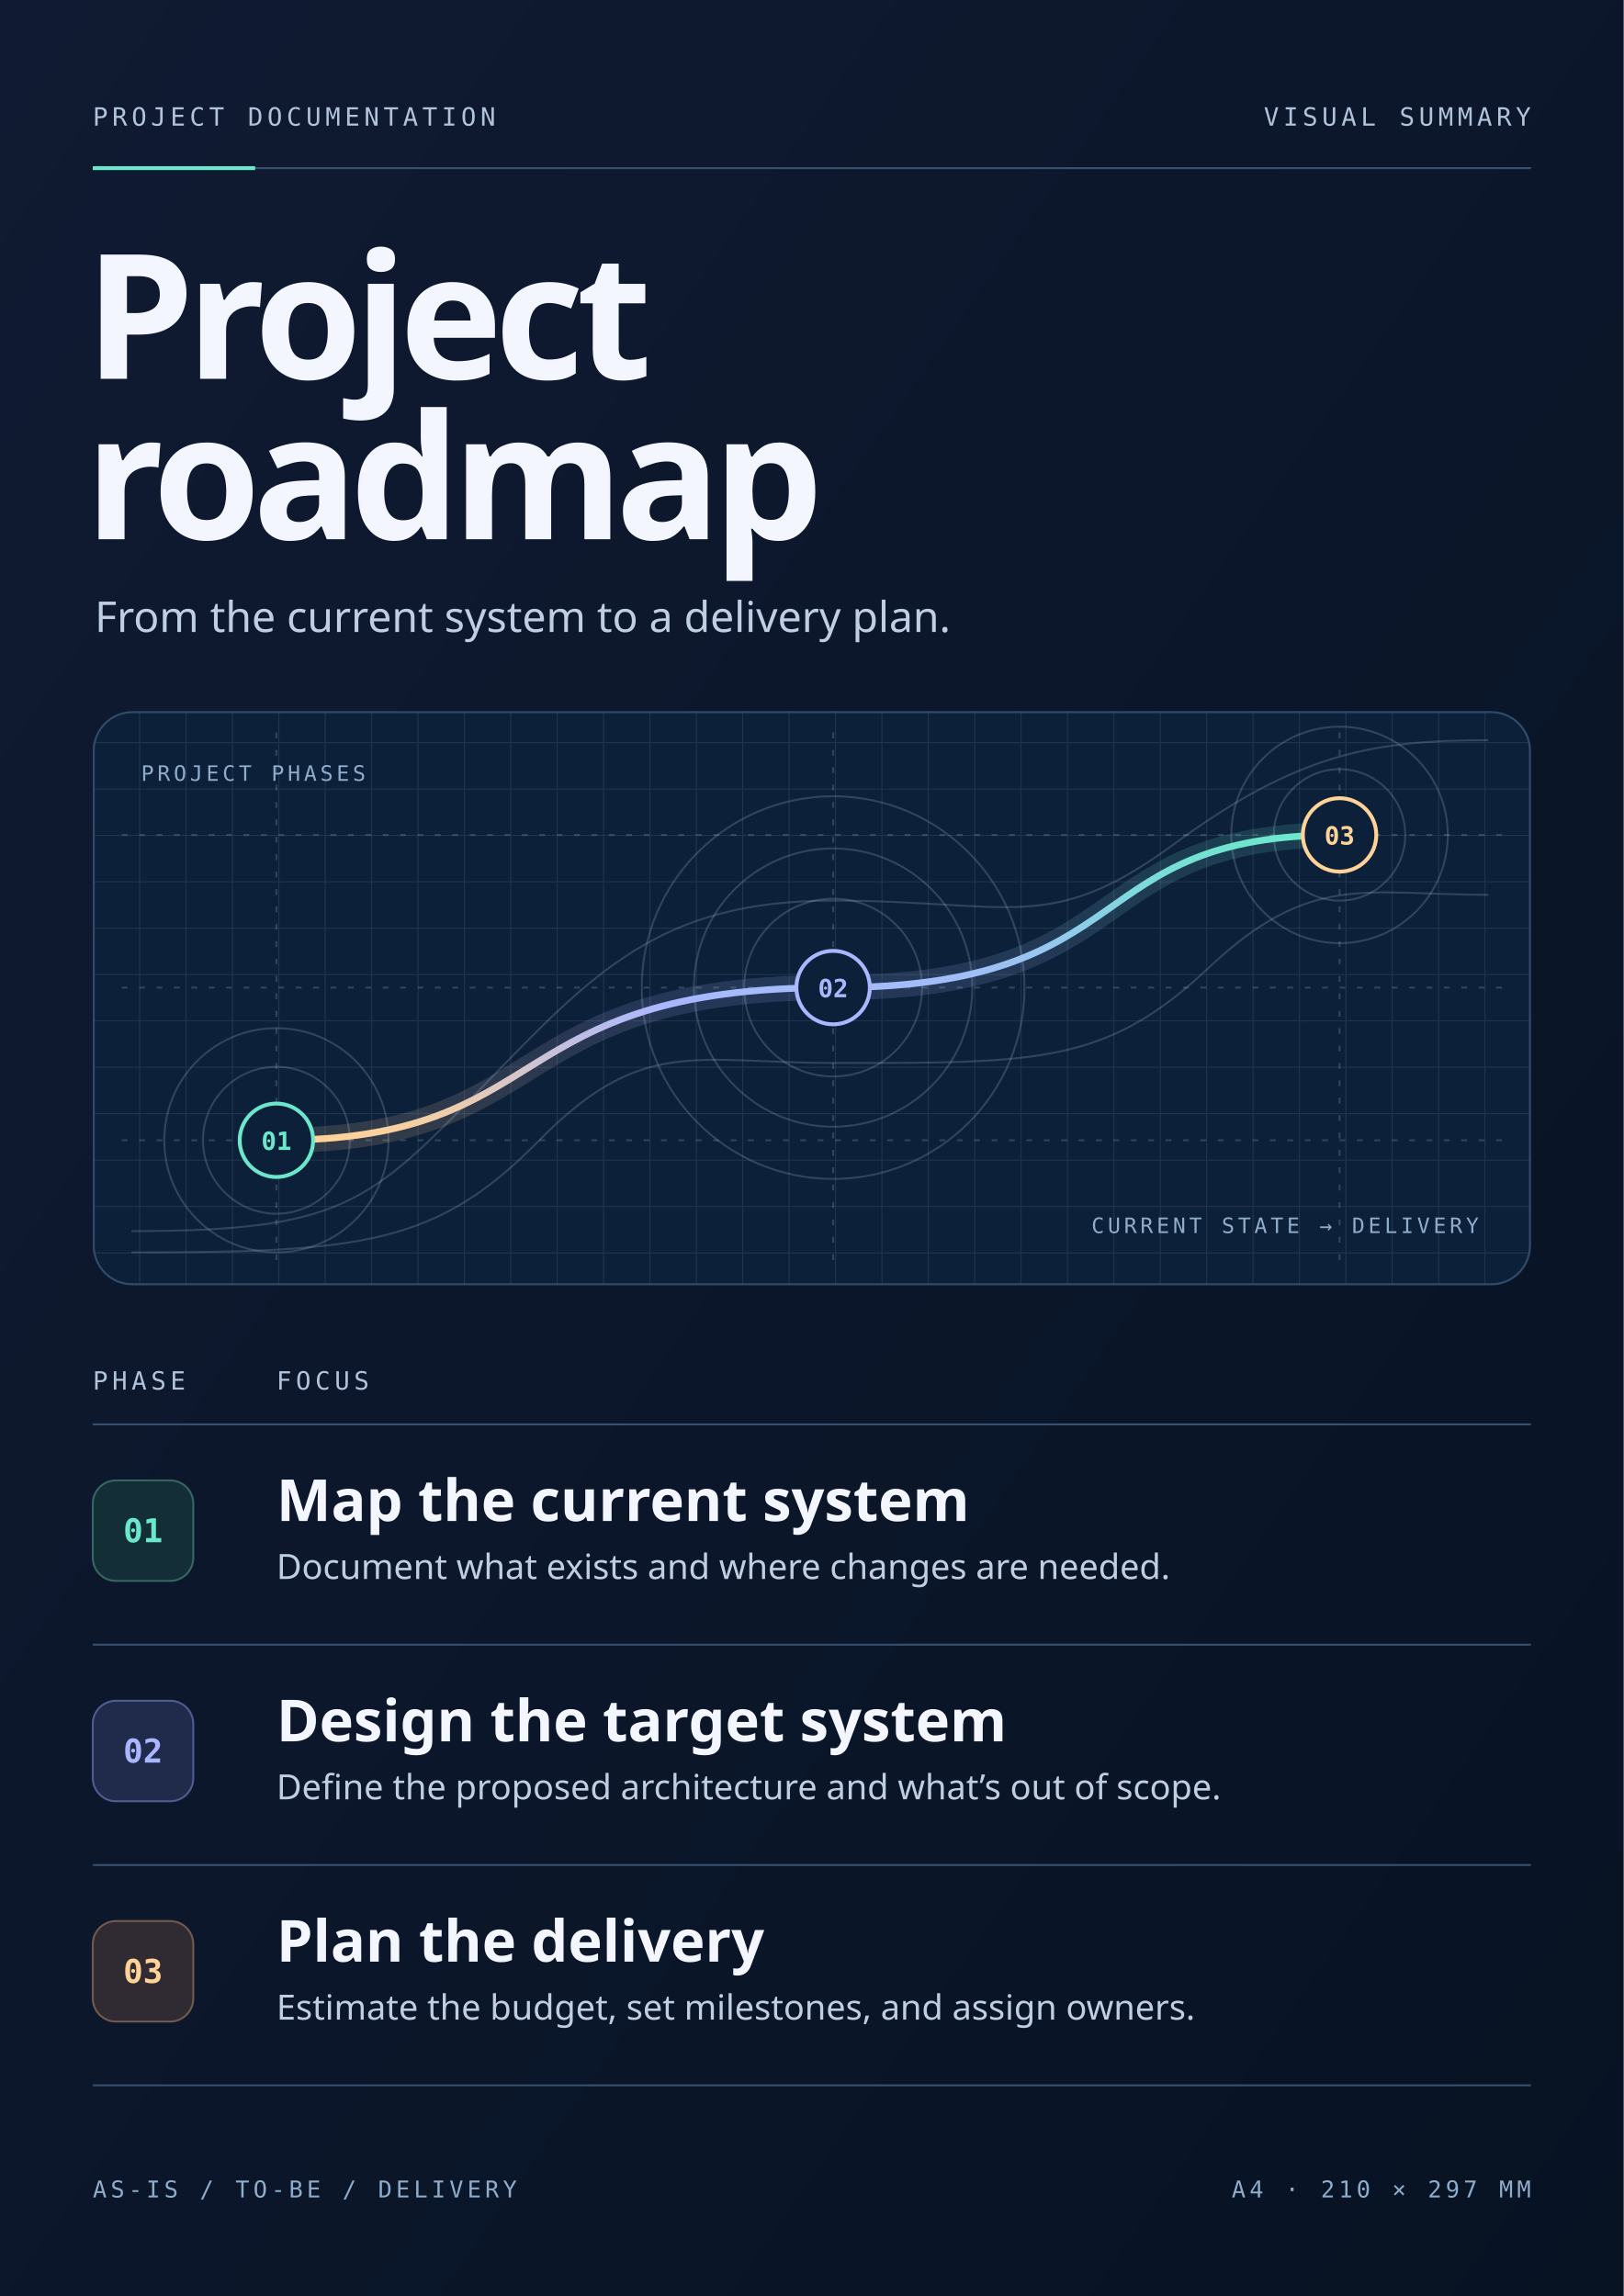
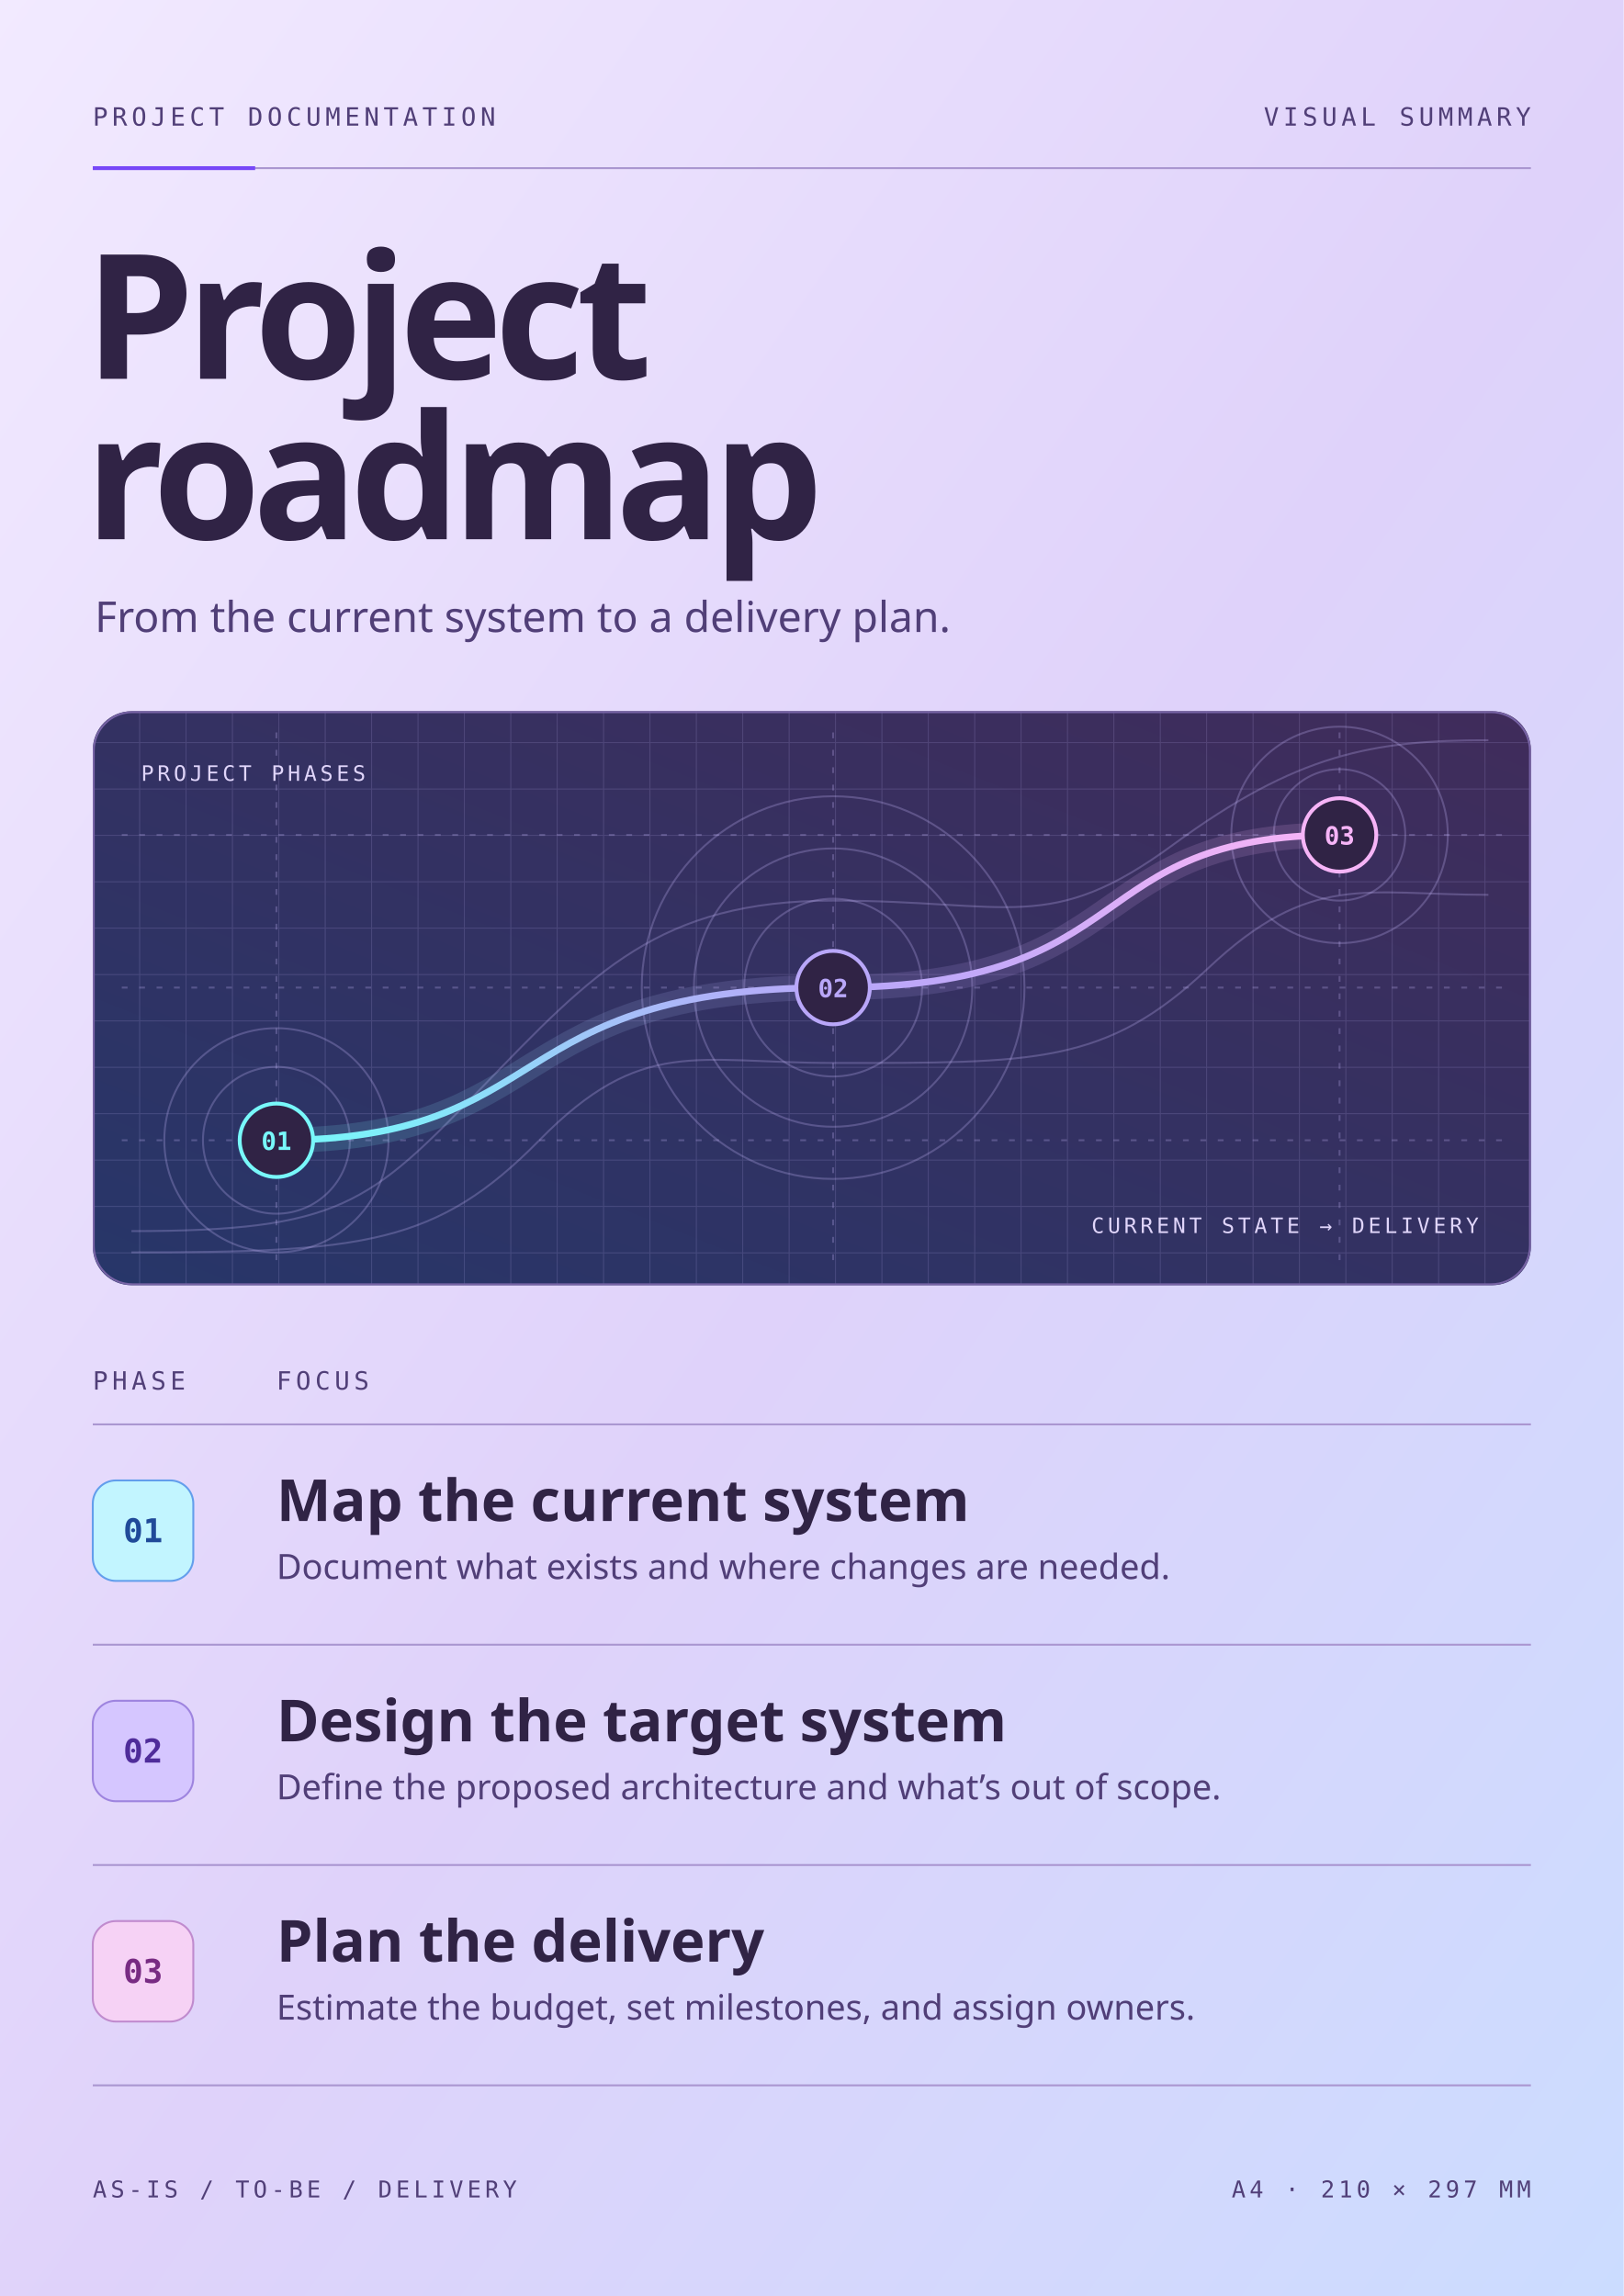
<svg xmlns="http://www.w3.org/2000/svg" width="210mm" height="297mm" viewBox="0 0 840 1188" role="img" aria-labelledby="title description">
  <defs>
    <linearGradient id="background" x1="0" y1="0" x2="1" y2="1" gradientUnits="objectBoundingBox">
-       <stop stop-color="#101a32" />
-       <stop offset="1" stop-color="#071323" />
+       <stop stop-color="#f2eaff" />
+       <stop offset=".52" stop-color="#dfd2fa" />
+       <stop offset="1" stop-color="#cbdcff" />
    </linearGradient>
-     <linearGradient id="route" x1="0" y1="0" x2="0" y2="1" gradientUnits="objectBoundingBox">
-       <stop stop-color="#6be8cc" />
-       <stop offset=".55" stop-color="#aab7ff" />
-       <stop offset="1" stop-color="#ffd297" />
+     <linearGradient id="chart" x1="0" y1="1" x2="1" y2="0" gradientUnits="objectBoundingBox">
+       <stop stop-color="#273669" />
+       <stop offset="1" stop-color="#402c5b" />
+     </linearGradient>
+     <linearGradient id="route" x1="0" y1="1" x2="1" y2="0" gradientUnits="objectBoundingBox">
+       <stop stop-color="#78f8fa" />
+       <stop offset=".52" stop-color="#b9a7f9" />
+       <stop offset="1" stop-color="#f6b4f7" />
    </linearGradient>
    <pattern id="grid" width="24" height="24" patternUnits="userSpaceOnUse">
-       <path d="M24 0H0v24" fill="none" stroke="#afc9e5" stroke-opacity=".12" />
+       <path d="M24 0H0v24" fill="none" stroke="#c4b6f9" stroke-opacity=".16" />
    </pattern>
    <clipPath id="artwork">
      <rect x="48" y="368" width="744" height="297" rx="20" />
    </clipPath>
  </defs>
  <rect width="840" height="1188" fill="url(#background)" />
  <g font-family="system-ui, sans-serif">
-     <g font-family="monospace" font-size="13" letter-spacing="2.2" fill="#b1c3db">
+     <g font-family="monospace" font-size="13" letter-spacing="2.2" fill="#513f78">
      <text x="48" y="65">PROJECT DOCUMENTATION</text>
      <text x="792" y="65" text-anchor="end">VISUAL SUMMARY</text>
    </g>
-     <path d="M48 87h744" stroke="#39506b" />
-     <path d="M48 87h84" stroke="#6be8cc" stroke-width="2" />
-     <g fill="#f3f6ff" font-size="90" font-weight="750" letter-spacing="-4">
+     <path d="M48 87h744" stroke="#aa96d0" />
+     <path d="M48 87h84" stroke="#7747f8" stroke-width="2" />
+     <g fill="#302345" font-size="90" font-weight="750" letter-spacing="-4">
      <text x="44" y="196">Project</text>
      <text x="44" y="279">roadmap</text>
    </g>
-     <text x="49" y="327" fill="#bfcee2" font-size="22">From the current system to a delivery plan.</text>
+     <text x="49" y="327" fill="#513f78" font-size="22">From the current system to a delivery plan.</text>
    <g clip-path="url(#artwork)">
-       <rect x="48" y="368" width="744" height="297" fill="#0d2039" />
+       <rect x="48" y="368" width="744" height="297" fill="url(#chart)" />
      <rect x="48" y="368" width="744" height="297" fill="url(#grid)" />
-       <g fill="none" stroke="#9fb8d6" stroke-opacity=".24">
+       <g fill="none" stroke="#c4b6f9" stroke-opacity=".27">
        <path d="M143 379v273m288-273v273m262-273v273" stroke-dasharray="3 6" />
        <path d="M63 590h715m-715-79h715m-715-79h715" stroke-dasharray="3 6" />
        <circle cx="143" cy="590" r="38" />
        <circle cx="143" cy="590" r="58" />
        <circle cx="431" cy="511" r="46" />
        <circle cx="431" cy="511" r="72" />
        <circle cx="431" cy="511" r="99" />
        <circle cx="693" cy="432" r="34" />
        <circle cx="693" cy="432" r="56" />
        <path d="M68 637c108 0 123-14 181-74s92-97 182-97c92 0 112 18 176-29s103-54 163-54" />
        <path d="M68 648c120 0 158-4 211-58s81-40 152-40c105 0 141 1 194-49s81-38 145-38" />
      </g>
      <path d="M143 590c146 0 114-79 288-79 162 0 126-79 262-79" fill="none" stroke="url(#route)" stroke-width="13" stroke-opacity=".15" stroke-linecap="round" />
      <path d="M143 590c146 0 114-79 288-79 162 0 126-79 262-79" fill="none" stroke="url(#route)" stroke-width="3.5" stroke-linecap="round" />
-       <g fill="#0d2039" stroke-width="2">
-         <circle cx="143" cy="590" r="19" stroke="#6be8cc" />
-         <circle cx="431" cy="511" r="19" stroke="#aab7ff" />
-         <circle cx="693" cy="432" r="19" stroke="#ffd297" />
+       <g fill="#302345" stroke-width="2">
+         <circle cx="143" cy="590" r="19" stroke="#78f8fa" />
+         <circle cx="431" cy="511" r="19" stroke="#b9a7f9" />
+         <circle cx="693" cy="432" r="19" stroke="#f6b4f7" />
      </g>
      <g font-family="monospace" font-size="13" font-weight="700" text-anchor="middle">
-         <text x="143" y="595" fill="#6be8cc">01</text>
-         <text x="431" y="516" fill="#aab7ff">02</text>
-         <text x="693" y="437" fill="#ffd297">03</text>
+         <text x="143" y="595" fill="#78f8fa">01</text>
+         <text x="431" y="516" fill="#b9a7f9">02</text>
+         <text x="693" y="437" fill="#f6b4f7">03</text>
      </g>
-       <g fill="#90accb" font-family="monospace" font-size="11" letter-spacing="1.8">
+       <g fill="#e0d5fa" font-family="monospace" font-size="11" letter-spacing="1.8">
        <text x="73" y="404">PROJECT PHASES</text>
        <text x="765" y="638" text-anchor="end">CURRENT STATE → DELIVERY</text>
      </g>
    </g>
-     <rect x="48.5" y="368.5" width="743" height="296" rx="20" fill="none" stroke="#314b69" />
-     <g font-family="monospace" font-size="13" letter-spacing="2.2" fill="#b1c3db">
+     <rect x="48.5" y="368.5" width="743" height="296" rx="20" fill="none" stroke="#7763a5" />
+     <g font-family="monospace" font-size="13" letter-spacing="2.2" fill="#513f78">
      <text x="48" y="719">PHASE</text>
      <text x="143" y="719">FOCUS</text>
    </g>
-     <path d="M48 737h744m-744 114h744m-744 114h744m-744 114h744" stroke="#39506b" />
+     <path d="M48 737h744m-744 114h744m-744 114h744m-744 114h744" stroke="#aa96d0" />
    <g font-family="monospace" font-size="17" font-weight="700" text-anchor="middle">
-       <rect x="48" y="766" width="52" height="52" rx="12" fill="#142e38" stroke="#356660" />
-       <text x="74" y="798" fill="#6be8cc">01</text>
-       <rect x="48" y="880" width="52" height="52" rx="12" fill="#202b4b" stroke="#505c90" />
-       <text x="74" y="912" fill="#aab7ff">02</text>
-       <rect x="48" y="994" width="52" height="52" rx="12" fill="#302a32" stroke="#715a4d" />
-       <text x="74" y="1026" fill="#ffd297">03</text>
+       <rect x="48" y="766" width="52" height="52" rx="12" fill="#c2f5ff" stroke="#639eec" />
+       <text x="74" y="798" fill="#204a99">01</text>
+       <rect x="48" y="880" width="52" height="52" rx="12" fill="#d5c6ff" stroke="#9e84df" />
+       <text x="74" y="912" fill="#4f2c9a">02</text>
+       <rect x="48" y="994" width="52" height="52" rx="12" fill="#f6d2f5" stroke="#c08bce" />
+       <text x="74" y="1026" fill="#782b83">03</text>
    </g>
-     <g fill="#f3f6ff" font-size="30" font-weight="700">
+     <g fill="#302345" font-size="30" font-weight="700">
      <text x="143" y="787">Map the current system</text>
      <text x="143" y="901">Design the target system</text>
      <text x="143" y="1015">Plan the delivery</text>
    </g>
-     <g fill="#bfcee2" font-size="18">
+     <g fill="#513f78" font-size="18">
      <text x="143" y="817">Document what exists and where changes are needed.</text>
      <text x="143" y="931">Define the proposed architecture and what’s out of scope.</text>
      <text x="143" y="1045">Estimate the budget, set milestones, and assign owners.</text>
    </g>
-     <g fill="#90accb" font-family="monospace" font-size="12" letter-spacing="2">
+     <g fill="#513f78" font-family="monospace" font-size="12" letter-spacing="2">
      <text x="48" y="1137">AS-IS / TO-BE / DELIVERY</text>
      <text x="792" y="1137" text-anchor="end">A4 · 210 × 297 MM</text>
    </g>
  </g>
</svg>
